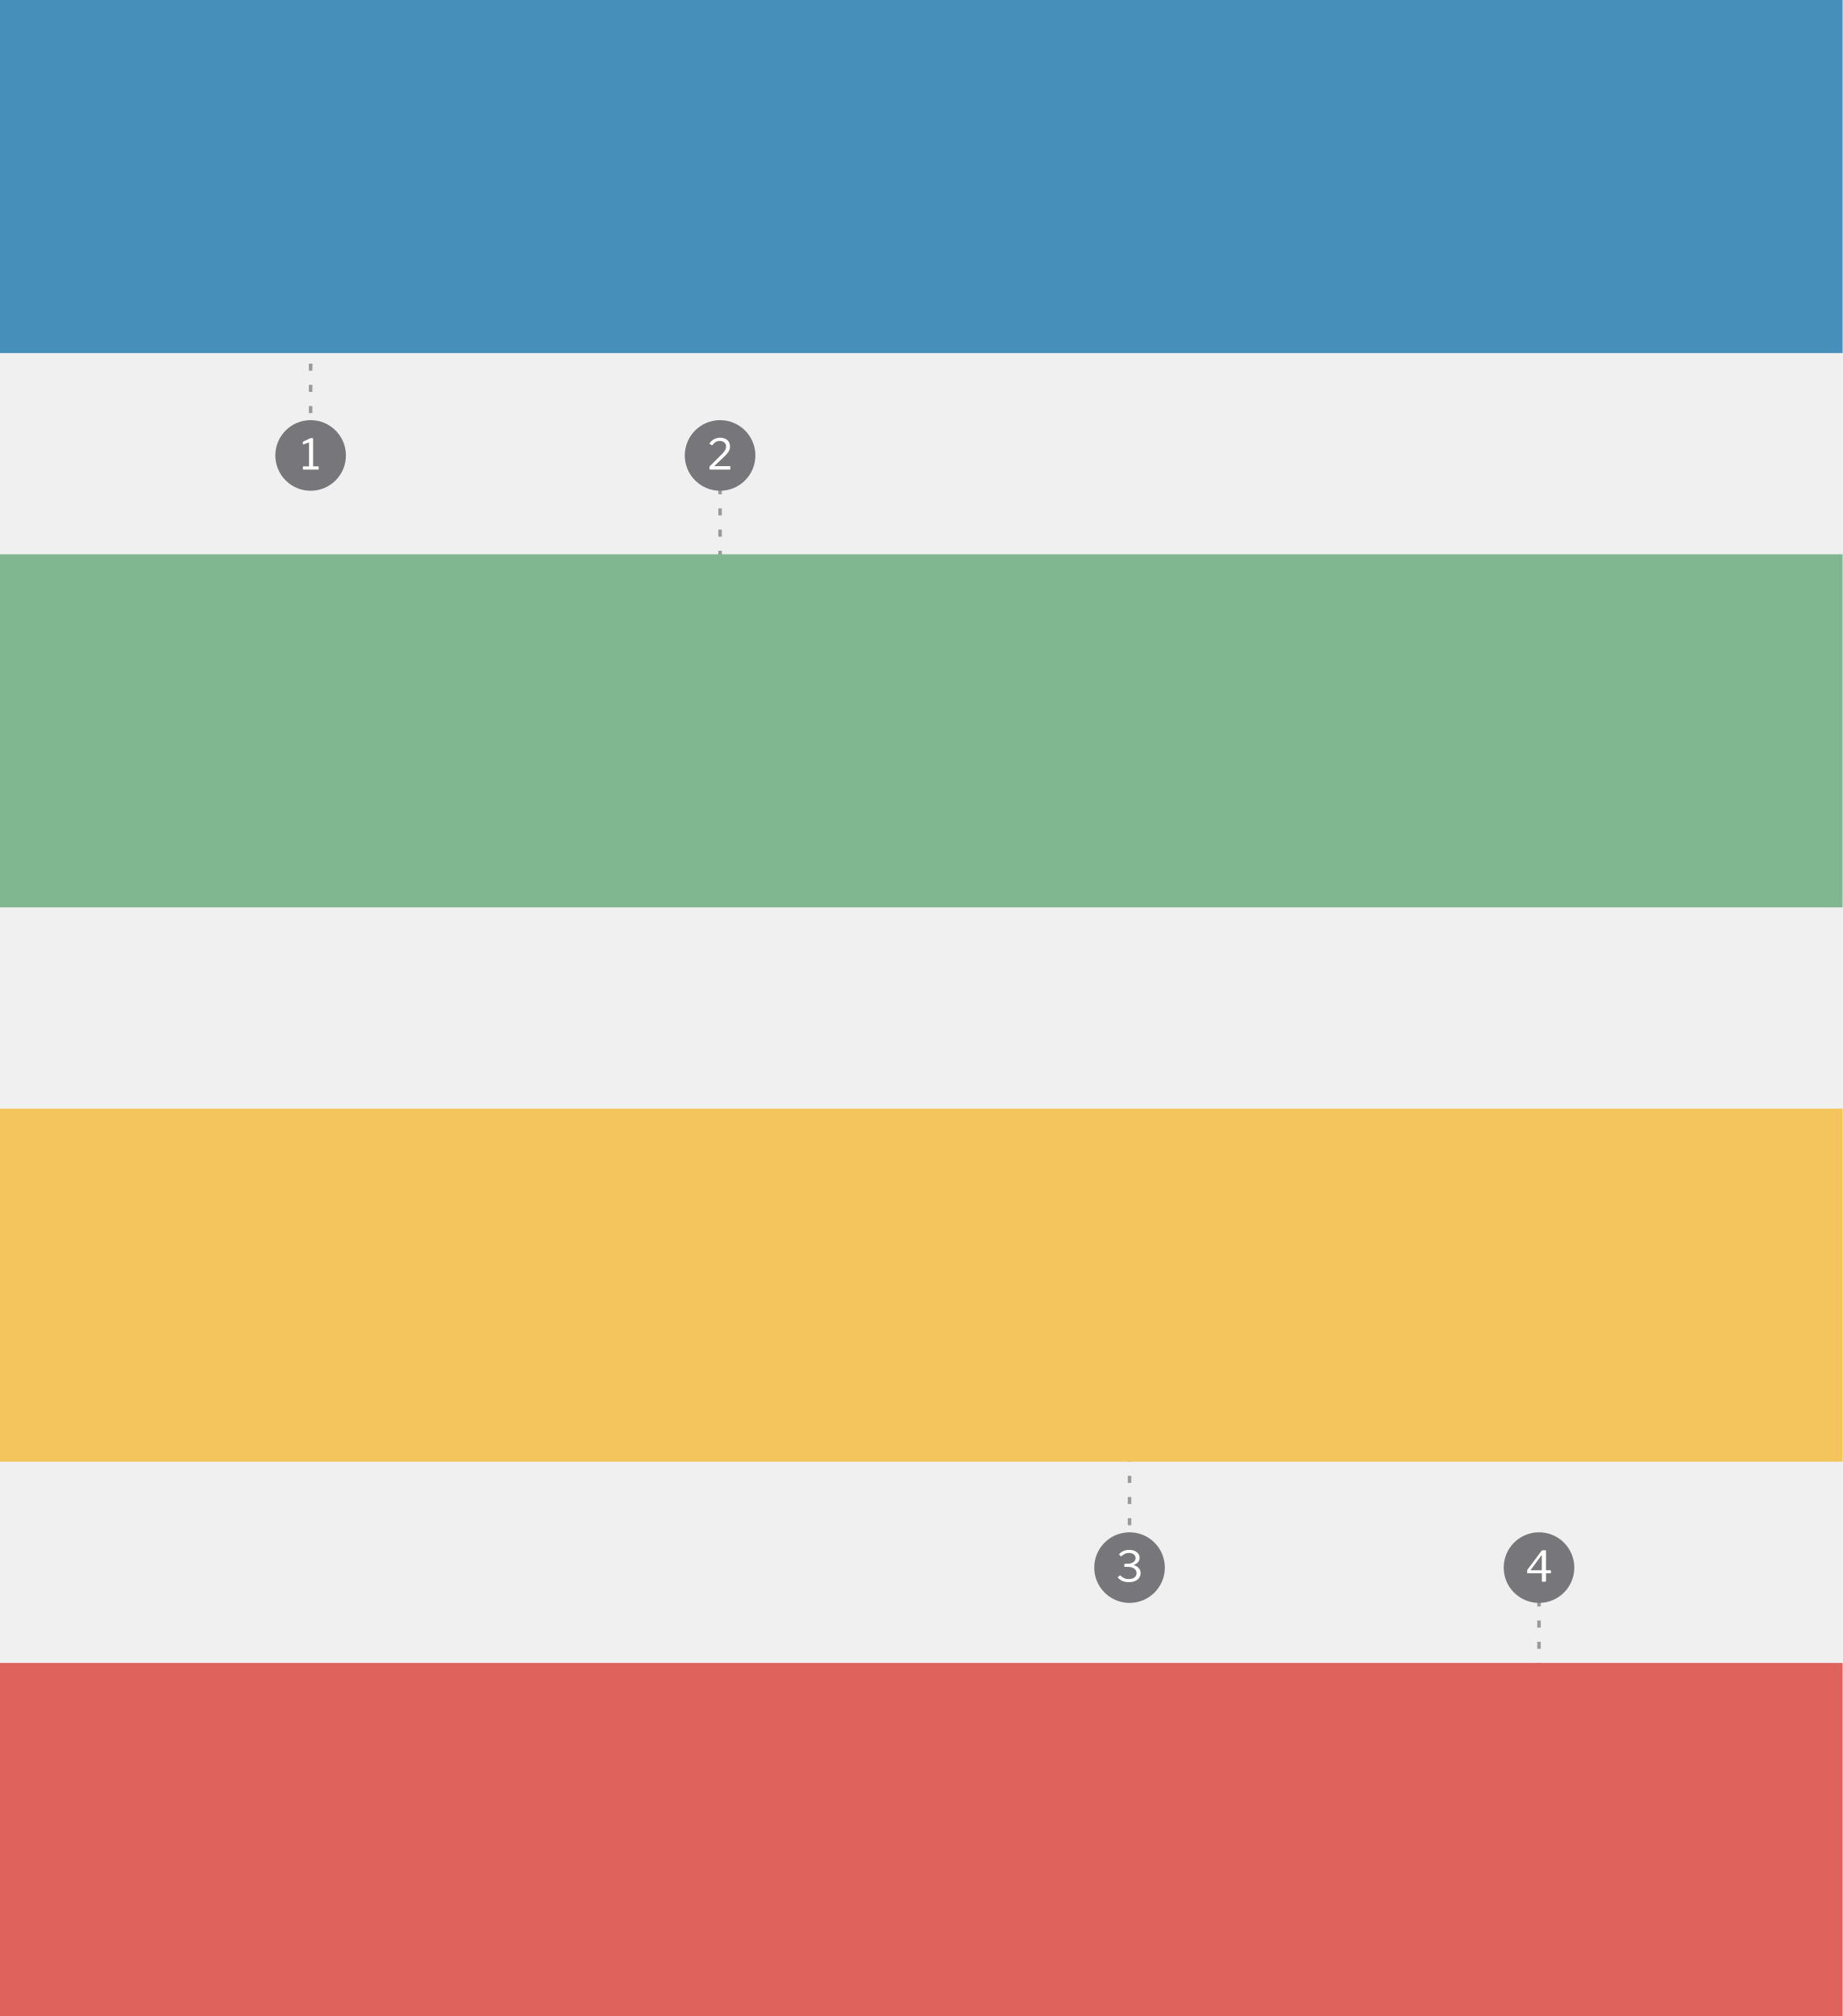
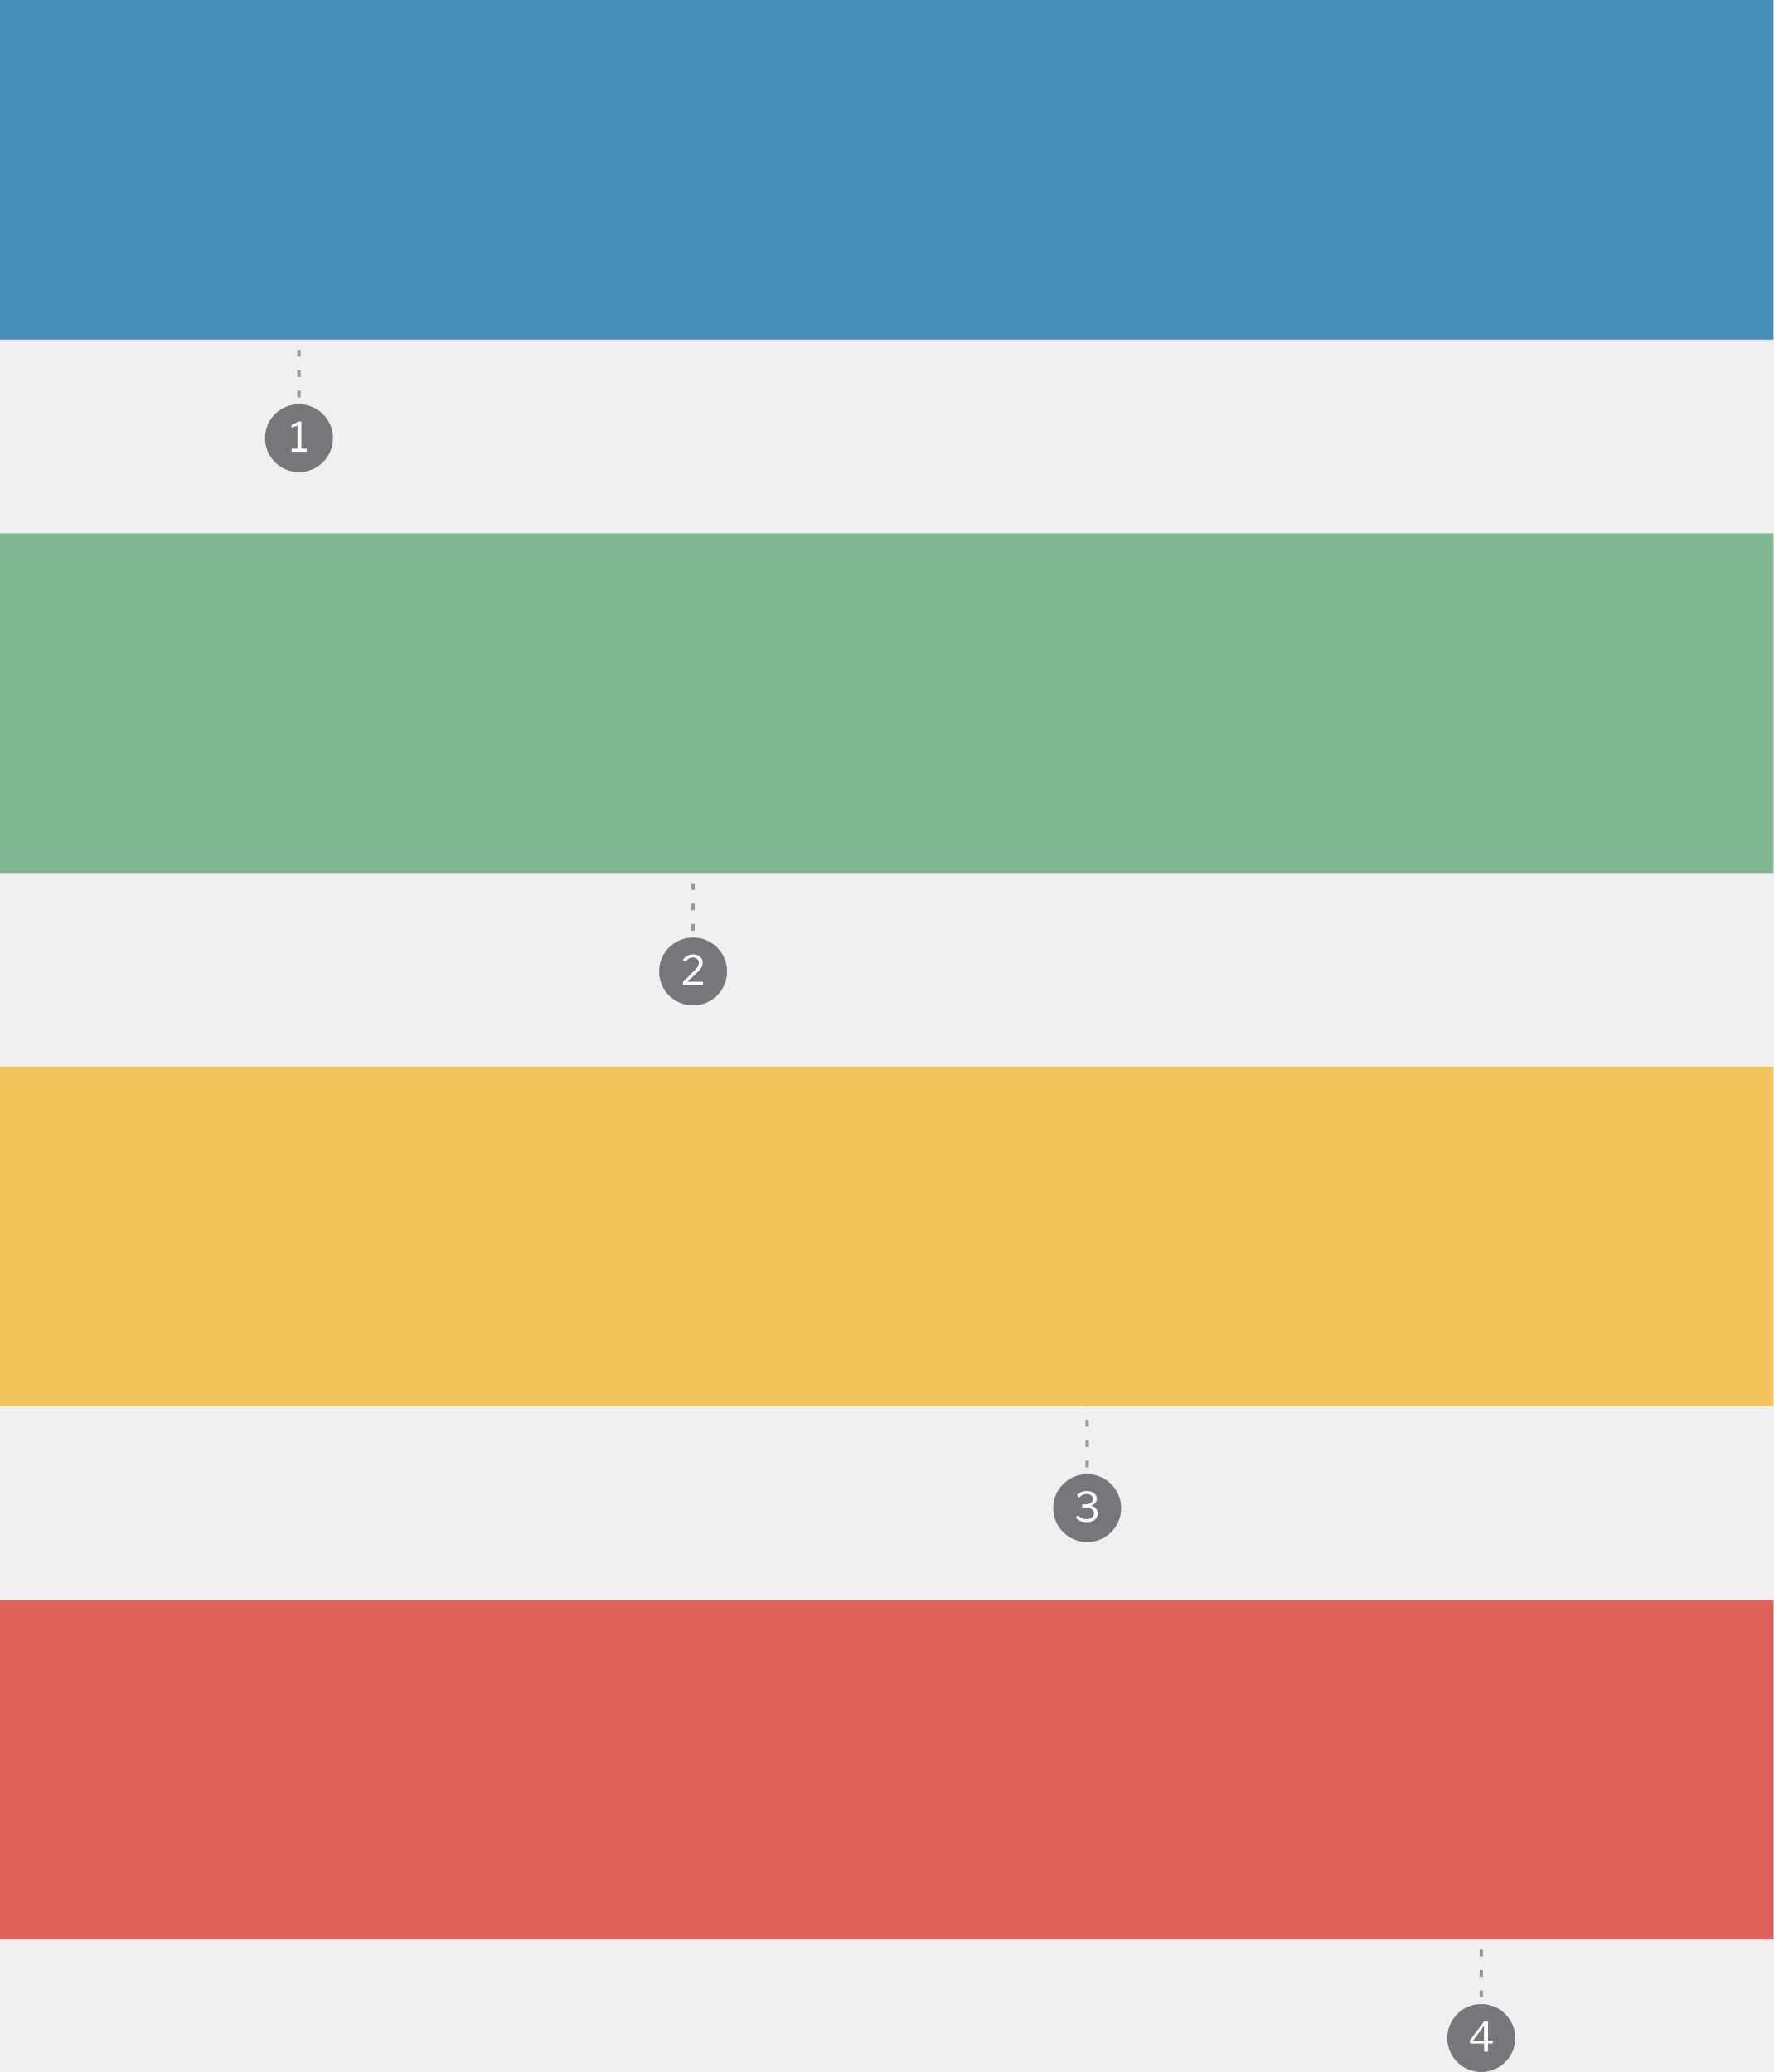
- <svg xmlns="http://www.w3.org/2000/svg" width="522" height="571" viewBox="0 0 522 571" fill="none">
-   <path d="M204 138L204 173" stroke="#989A9C" stroke-linejoin="round" stroke-dasharray="2 4" />
-   <circle cx="204" cy="129" r="10" fill="#76767B" />
-   <path d="M203.876 129.268C204.212 128.948 204.496 128.664 204.728 128.416C204.96 128.16 205.144 127.924 205.28 127.708C205.424 127.484 205.528 127.272 205.592 127.072C205.664 126.864 205.7 126.652 205.7 126.436C205.7 126.092 205.612 125.804 205.436 125.572C205.26 125.34 205.036 125.168 204.764 125.056C204.5 124.936 204.22 124.876 203.924 124.876C203.692 124.876 203.452 124.916 203.204 124.996C202.956 125.068 202.716 125.192 202.484 125.368C202.26 125.544 202.056 125.776 201.872 126.064C201.856 126.096 201.824 126.116 201.776 126.124C201.736 126.132 201.688 126.12 201.632 126.088L201.104 125.776C201.048 125.736 201.016 125.696 201.008 125.656C201.008 125.608 201.024 125.56 201.056 125.512C201.424 124.976 201.868 124.588 202.388 124.348C202.916 124.1 203.46 123.976 204.02 123.976C204.524 123.976 204.988 124.068 205.412 124.252C205.836 124.436 206.176 124.712 206.432 125.08C206.688 125.448 206.816 125.912 206.816 126.472C206.816 126.824 206.752 127.156 206.624 127.468C206.504 127.78 206.3 128.104 206.012 128.44C205.732 128.776 205.356 129.168 204.884 129.616L202.472 131.884C202.424 131.916 202.404 131.948 202.412 131.98C202.428 132.012 202.472 132.028 202.544 132.028H206.756C206.86 132.028 206.912 132.072 206.912 132.16V132.856C206.912 132.904 206.9 132.94 206.876 132.964C206.86 132.988 206.82 133 206.756 133H201.188C201.116 133 201.064 132.988 201.032 132.964C201.008 132.94 200.996 132.888 200.996 132.808V132.316C200.996 132.26 201 132.212 201.008 132.172C201.024 132.124 201.056 132.072 201.104 132.016C201.152 131.96 201.224 131.892 201.32 131.812L203.876 129.268Z" fill="white" />
-   <path d="M436 453L436 488" stroke="#989A9C" stroke-linejoin="round" stroke-dasharray="2 4" />
-   <circle cx="436" cy="444" r="10" fill="#76767B" />
-   <path d="M436.736 439.228C436.776 439.18 436.816 439.148 436.856 439.132C436.896 439.108 436.956 439.096 437.036 439.096H437.84C437.936 439.096 437.984 439.144 437.984 439.24V444.64C437.984 444.712 438.016 444.748 438.08 444.748H439.208C439.32 444.748 439.376 444.788 439.376 444.868V445.456C439.376 445.56 439.32 445.612 439.208 445.612H438.092C438.02 445.612 437.984 445.652 437.984 445.732V447.82C437.984 447.94 437.92 448 437.792 448H436.976C436.872 448 436.82 447.948 436.82 447.844V445.696C436.82 445.64 436.784 445.612 436.712 445.612H432.824C432.704 445.612 432.644 445.56 432.644 445.456V444.844C432.644 444.788 432.66 444.732 432.692 444.676C432.724 444.612 432.772 444.536 432.836 444.448L436.736 439.228ZM436.688 444.748C436.76 444.748 436.796 444.72 436.796 444.664V440.668C436.796 440.572 436.784 440.52 436.76 440.512C436.736 440.504 436.692 440.54 436.628 440.62L433.7 444.592C433.62 444.696 433.648 444.748 433.784 444.748H436.688Z" fill="white" />
+ <svg xmlns="http://www.w3.org/2000/svg" width="522" height="610" viewBox="0 0 522 610" fill="none">
  <path d="M88 73L88 119" stroke="#989A9C" stroke-linejoin="round" stroke-dasharray="2 4" />
  <circle cx="88" cy="129" r="10" fill="#76767B" />
  <path d="M90.155 132.088C90.243 132.088 90.287 132.128 90.287 132.208V132.88C90.287 132.904 90.275 132.932 90.251 132.964C90.235 132.988 90.203 133 90.155 133H85.943C85.855 133 85.811 132.96 85.811 132.88V132.208C85.811 132.128 85.855 132.088 85.943 132.088H87.455C87.519 132.088 87.551 132.068 87.551 132.028V125.428C87.551 125.348 87.515 125.316 87.443 125.332L85.955 125.884C85.851 125.908 85.799 125.86 85.799 125.74V125.26C85.799 125.204 85.807 125.168 85.823 125.152C85.839 125.128 85.871 125.104 85.919 125.08L87.695 124.192C87.775 124.152 87.839 124.128 87.887 124.12C87.935 124.104 87.991 124.096 88.055 124.096H88.571C88.659 124.096 88.703 124.144 88.703 124.24V132.004C88.703 132.06 88.727 132.088 88.775 132.088H90.155Z" fill="white" />
+   <path d="M204 230L204 276" stroke="#989A9C" stroke-linejoin="round" stroke-dasharray="2 4" />
+   <circle cx="204" cy="286" r="10" fill="#76767B" />
+   <path d="M203.876 286.268C204.564 285.62 205.04 285.096 205.304 284.696C205.568 284.288 205.7 283.868 205.7 283.436C205.7 282.948 205.524 282.568 205.172 282.296C204.82 282.016 204.404 281.876 203.924 281.876C203.548 281.876 203.176 281.972 202.808 282.164C202.44 282.356 202.128 282.656 201.872 283.064C201.848 283.104 201.808 283.124 201.752 283.124C201.72 283.124 201.68 283.112 201.632 283.088L201.104 282.776C201.04 282.736 201.008 282.688 201.008 282.632C201.008 282.592 201.024 282.552 201.056 282.512C201.408 282 201.84 281.616 202.352 281.36C202.872 281.104 203.428 280.976 204.02 280.976C204.532 280.976 205 281.072 205.424 281.264C205.848 281.448 206.184 281.728 206.432 282.104C206.688 282.48 206.816 282.936 206.816 283.472C206.816 283.992 206.672 284.476 206.384 284.924C206.104 285.372 205.604 285.936 204.884 286.616L202.472 288.884C202.432 288.908 202.412 288.936 202.412 288.968C202.412 289.008 202.456 289.028 202.544 289.028H206.756C206.812 289.028 206.852 289.04 206.876 289.064C206.9 289.08 206.912 289.112 206.912 289.16V289.856C206.912 289.952 206.86 290 206.756 290H201.188C201.116 290 201.064 289.988 201.032 289.964C201.008 289.932 200.996 289.88 200.996 289.808V289.316C200.996 289.228 201.016 289.152 201.056 289.088C201.096 289.024 201.184 288.932 201.32 288.812L203.876 286.268Z" fill="white" />
  <path d="M320 388L320 434" stroke="#989A9C" stroke-linejoin="round" stroke-dasharray="2 4" />
  <circle cx="320" cy="444" r="10" fill="#76767B" />
  <path d="M317.08 440.344C317.024 440.288 317.024 440.228 317.08 440.164C317.328 439.892 317.596 439.668 317.884 439.492C318.18 439.316 318.492 439.188 318.82 439.108C319.148 439.02 319.492 438.976 319.852 438.976C320.476 438.976 321.008 439.076 321.448 439.276C321.896 439.468 322.24 439.736 322.48 440.08C322.728 440.416 322.852 440.8 322.852 441.232C322.852 441.664 322.716 442.056 322.444 442.408C322.18 442.752 321.808 443.008 321.328 443.176C321.24 443.208 321.196 443.236 321.196 443.26C321.196 443.284 321.24 443.312 321.328 443.344C321.656 443.432 321.956 443.58 322.228 443.788C322.508 443.988 322.728 444.236 322.888 444.532C323.048 444.828 323.128 445.164 323.128 445.54C323.128 446.036 323 446.48 322.744 446.872C322.488 447.264 322.104 447.572 321.592 447.796C321.088 448.012 320.456 448.12 319.696 448.12C319.296 448.12 318.916 448.076 318.556 447.988C318.196 447.892 317.86 447.748 317.548 447.556C317.244 447.364 316.96 447.128 316.696 446.848C316.664 446.808 316.652 446.772 316.66 446.74C316.668 446.708 316.692 446.676 316.732 446.644L317.248 446.236C317.304 446.196 317.344 446.18 317.368 446.188C317.392 446.196 317.416 446.212 317.44 446.236C317.68 446.484 317.92 446.68 318.16 446.824C318.4 446.968 318.652 447.076 318.916 447.148C319.18 447.212 319.468 447.244 319.78 447.244C320.484 447.244 321.028 447.088 321.412 446.776C321.796 446.464 321.988 446.064 321.988 445.576C321.988 445.192 321.88 444.868 321.664 444.604C321.448 444.34 321.168 444.14 320.824 444.004C320.48 443.868 320.116 443.8 319.732 443.8L318.664 443.788C318.568 443.788 318.52 443.748 318.52 443.668V443.044C318.52 442.972 318.568 442.932 318.664 442.924L319.528 442.912C319.944 442.912 320.316 442.84 320.644 442.696C320.98 442.552 321.244 442.36 321.436 442.12C321.628 441.872 321.724 441.592 321.724 441.28C321.724 441.008 321.644 440.764 321.484 440.548C321.324 440.332 321.104 440.16 320.824 440.032C320.544 439.904 320.224 439.84 319.864 439.84C319.448 439.84 319.064 439.92 318.712 440.08C318.36 440.24 318.028 440.468 317.716 440.764C317.684 440.804 317.652 440.824 317.62 440.824C317.588 440.824 317.548 440.804 317.5 440.764L317.08 440.344Z" fill="white" />
+   <path d="M436 544L436 590" stroke="#989A9C" stroke-linejoin="round" stroke-dasharray="2 4" />
+   <circle cx="436" cy="600" r="10" fill="#76767B" />
+   <path d="M436.736 595.216C436.784 595.168 436.828 595.136 436.868 595.12C436.908 595.104 436.964 595.096 437.036 595.096H437.84C437.936 595.096 437.984 595.144 437.984 595.24V600.64C437.984 600.712 438.016 600.748 438.08 600.748H439.208C439.32 600.748 439.376 600.788 439.376 600.868V601.456C439.376 601.56 439.32 601.612 439.208 601.612H438.092C438.02 601.612 437.984 601.652 437.984 601.732V603.82C437.984 603.94 437.92 604 437.792 604H436.976C436.872 604 436.82 603.948 436.82 603.844V601.696C436.82 601.64 436.784 601.612 436.712 601.612H432.824C432.704 601.612 432.644 601.56 432.644 601.456V600.844C432.644 600.796 432.66 600.74 432.692 600.676C432.732 600.604 432.78 600.528 432.836 600.448L436.736 595.216ZM436.688 600.748C436.72 600.748 436.744 600.74 436.76 600.724C436.784 600.708 436.796 600.688 436.796 600.664V596.656C436.796 596.56 436.78 596.512 436.748 596.512C436.732 596.512 436.692 596.544 436.628 596.608L433.7 600.592C433.676 600.624 433.664 600.652 433.664 600.676C433.664 600.724 433.704 600.748 433.784 600.748H436.688Z" fill="white" />
  <rect width="522" height="100" fill="#468FBA" />
  <rect y="157" width="522" height="100" fill="#80B690" />
  <rect y="314" width="522" height="100" fill="#F4C55C" />
  <rect y="471" width="522" height="100" fill="#DF635C" />
</svg>
